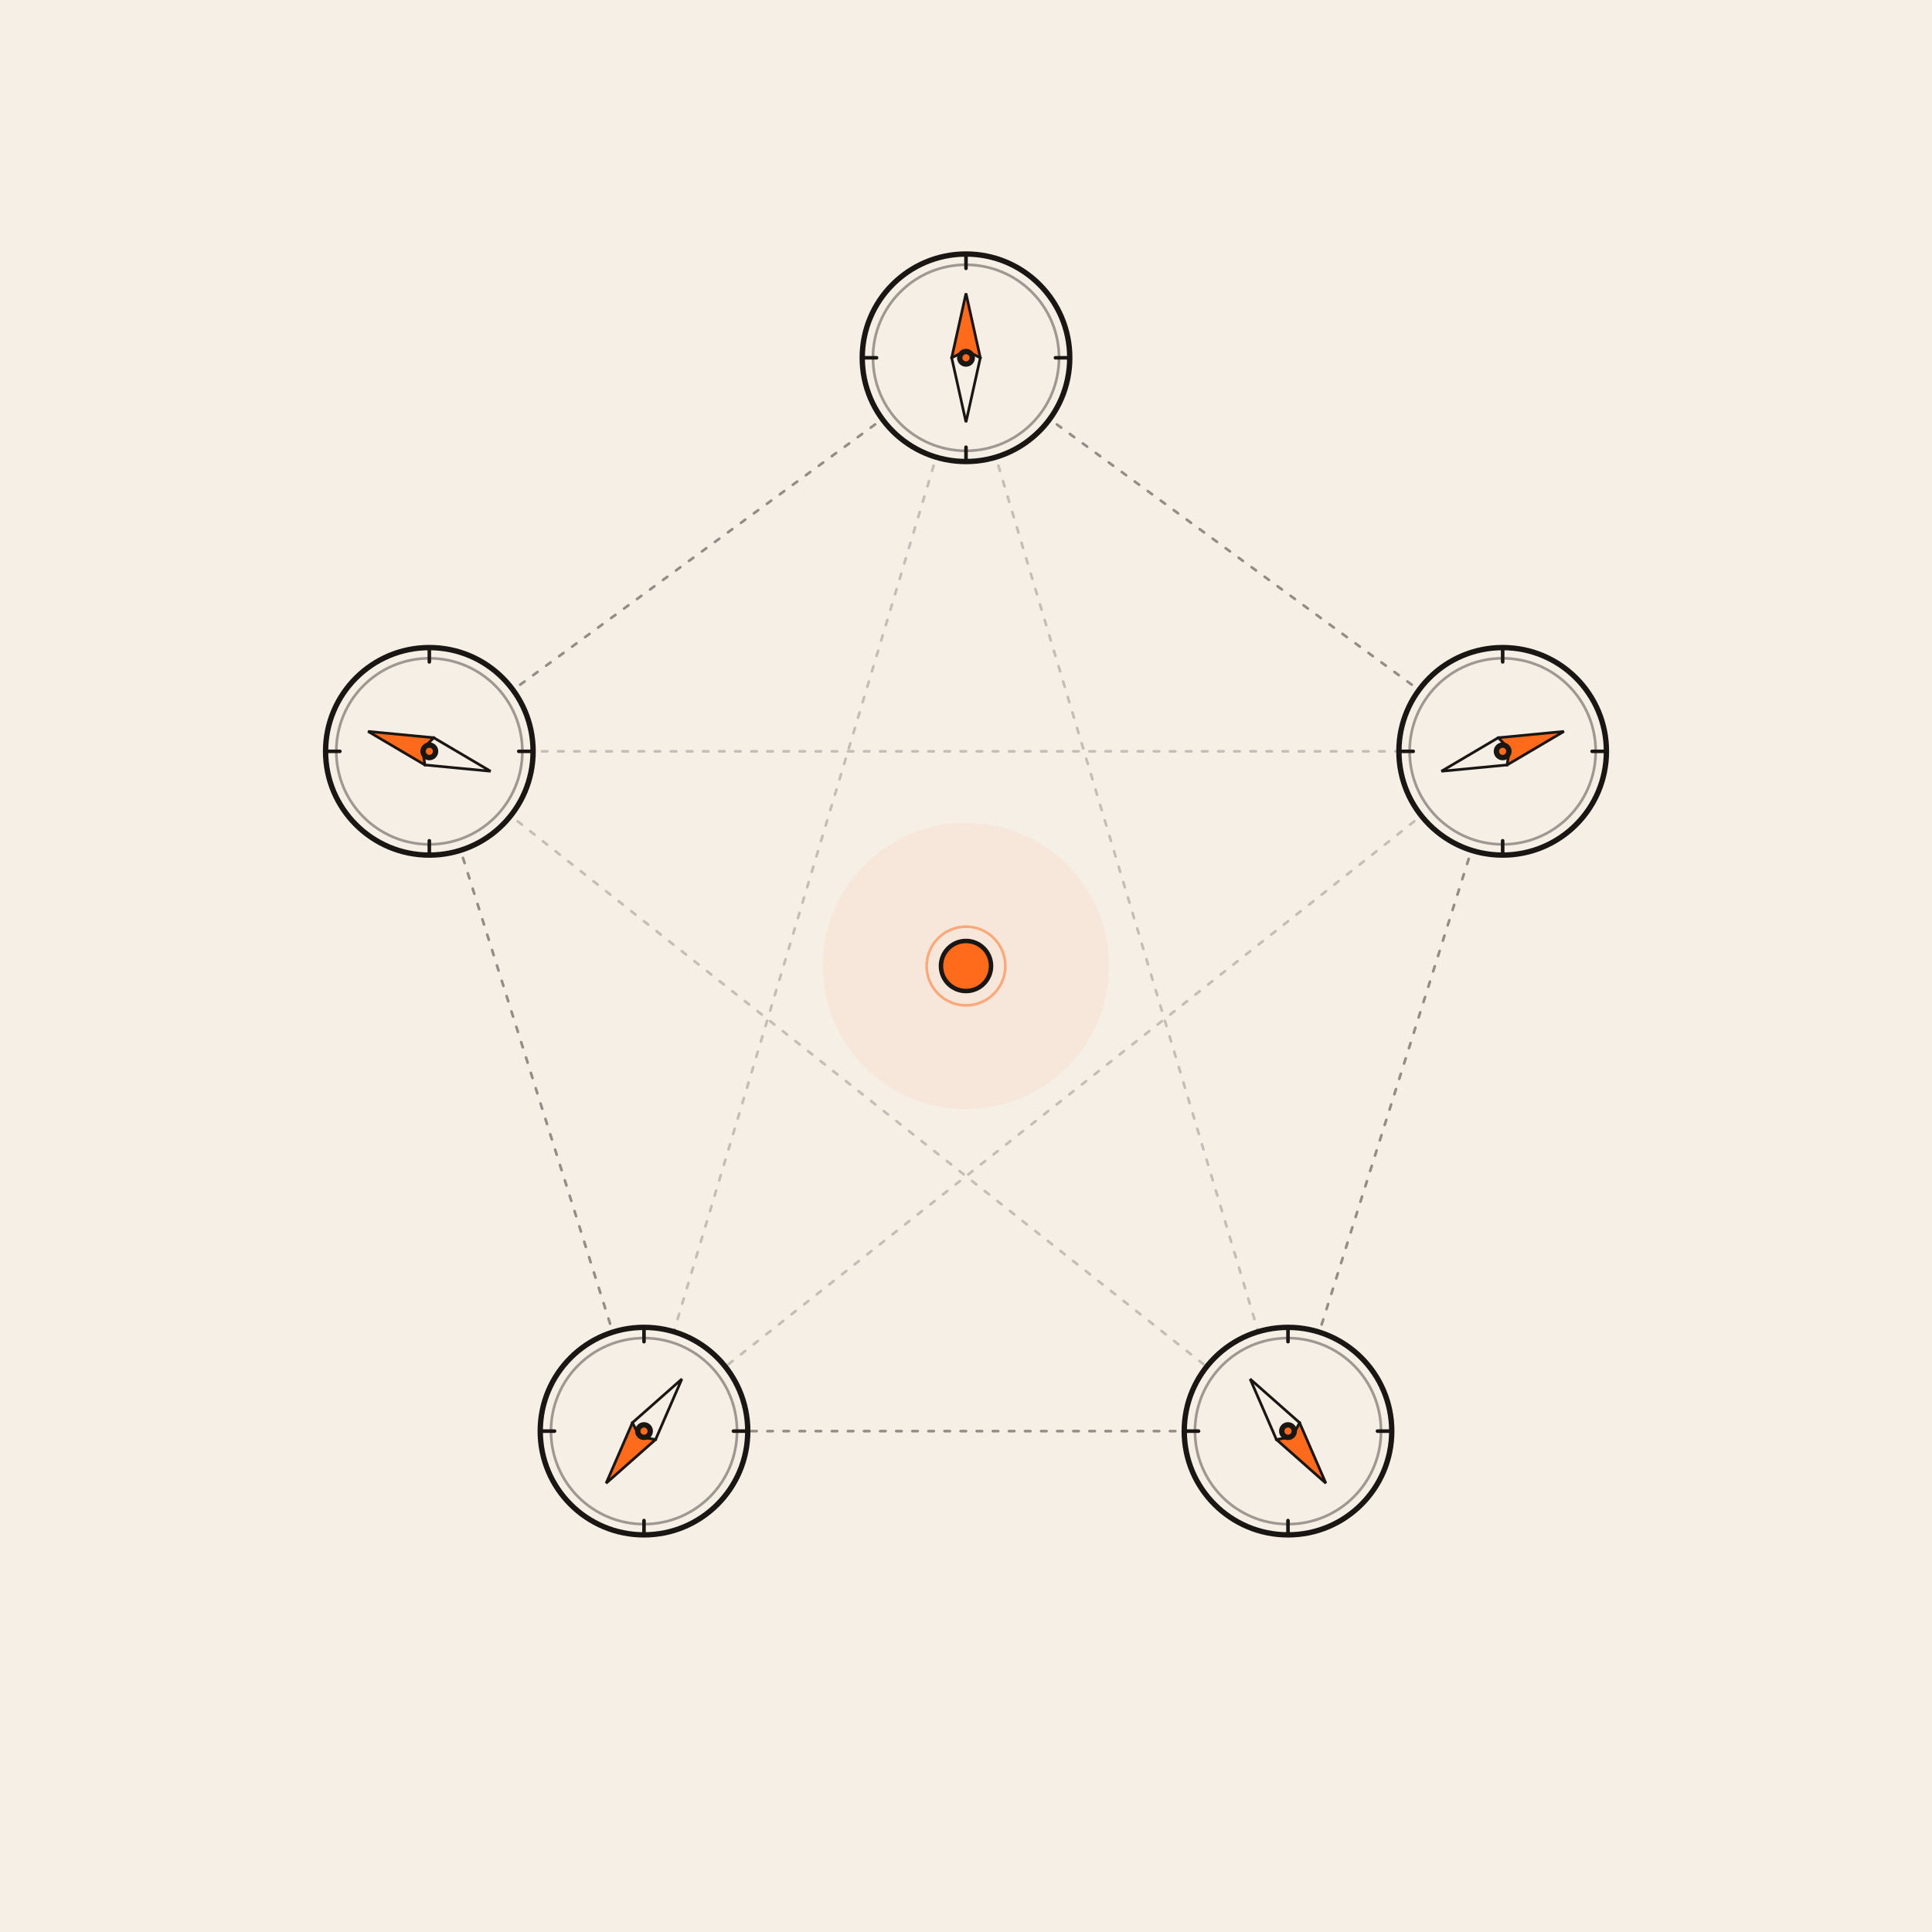
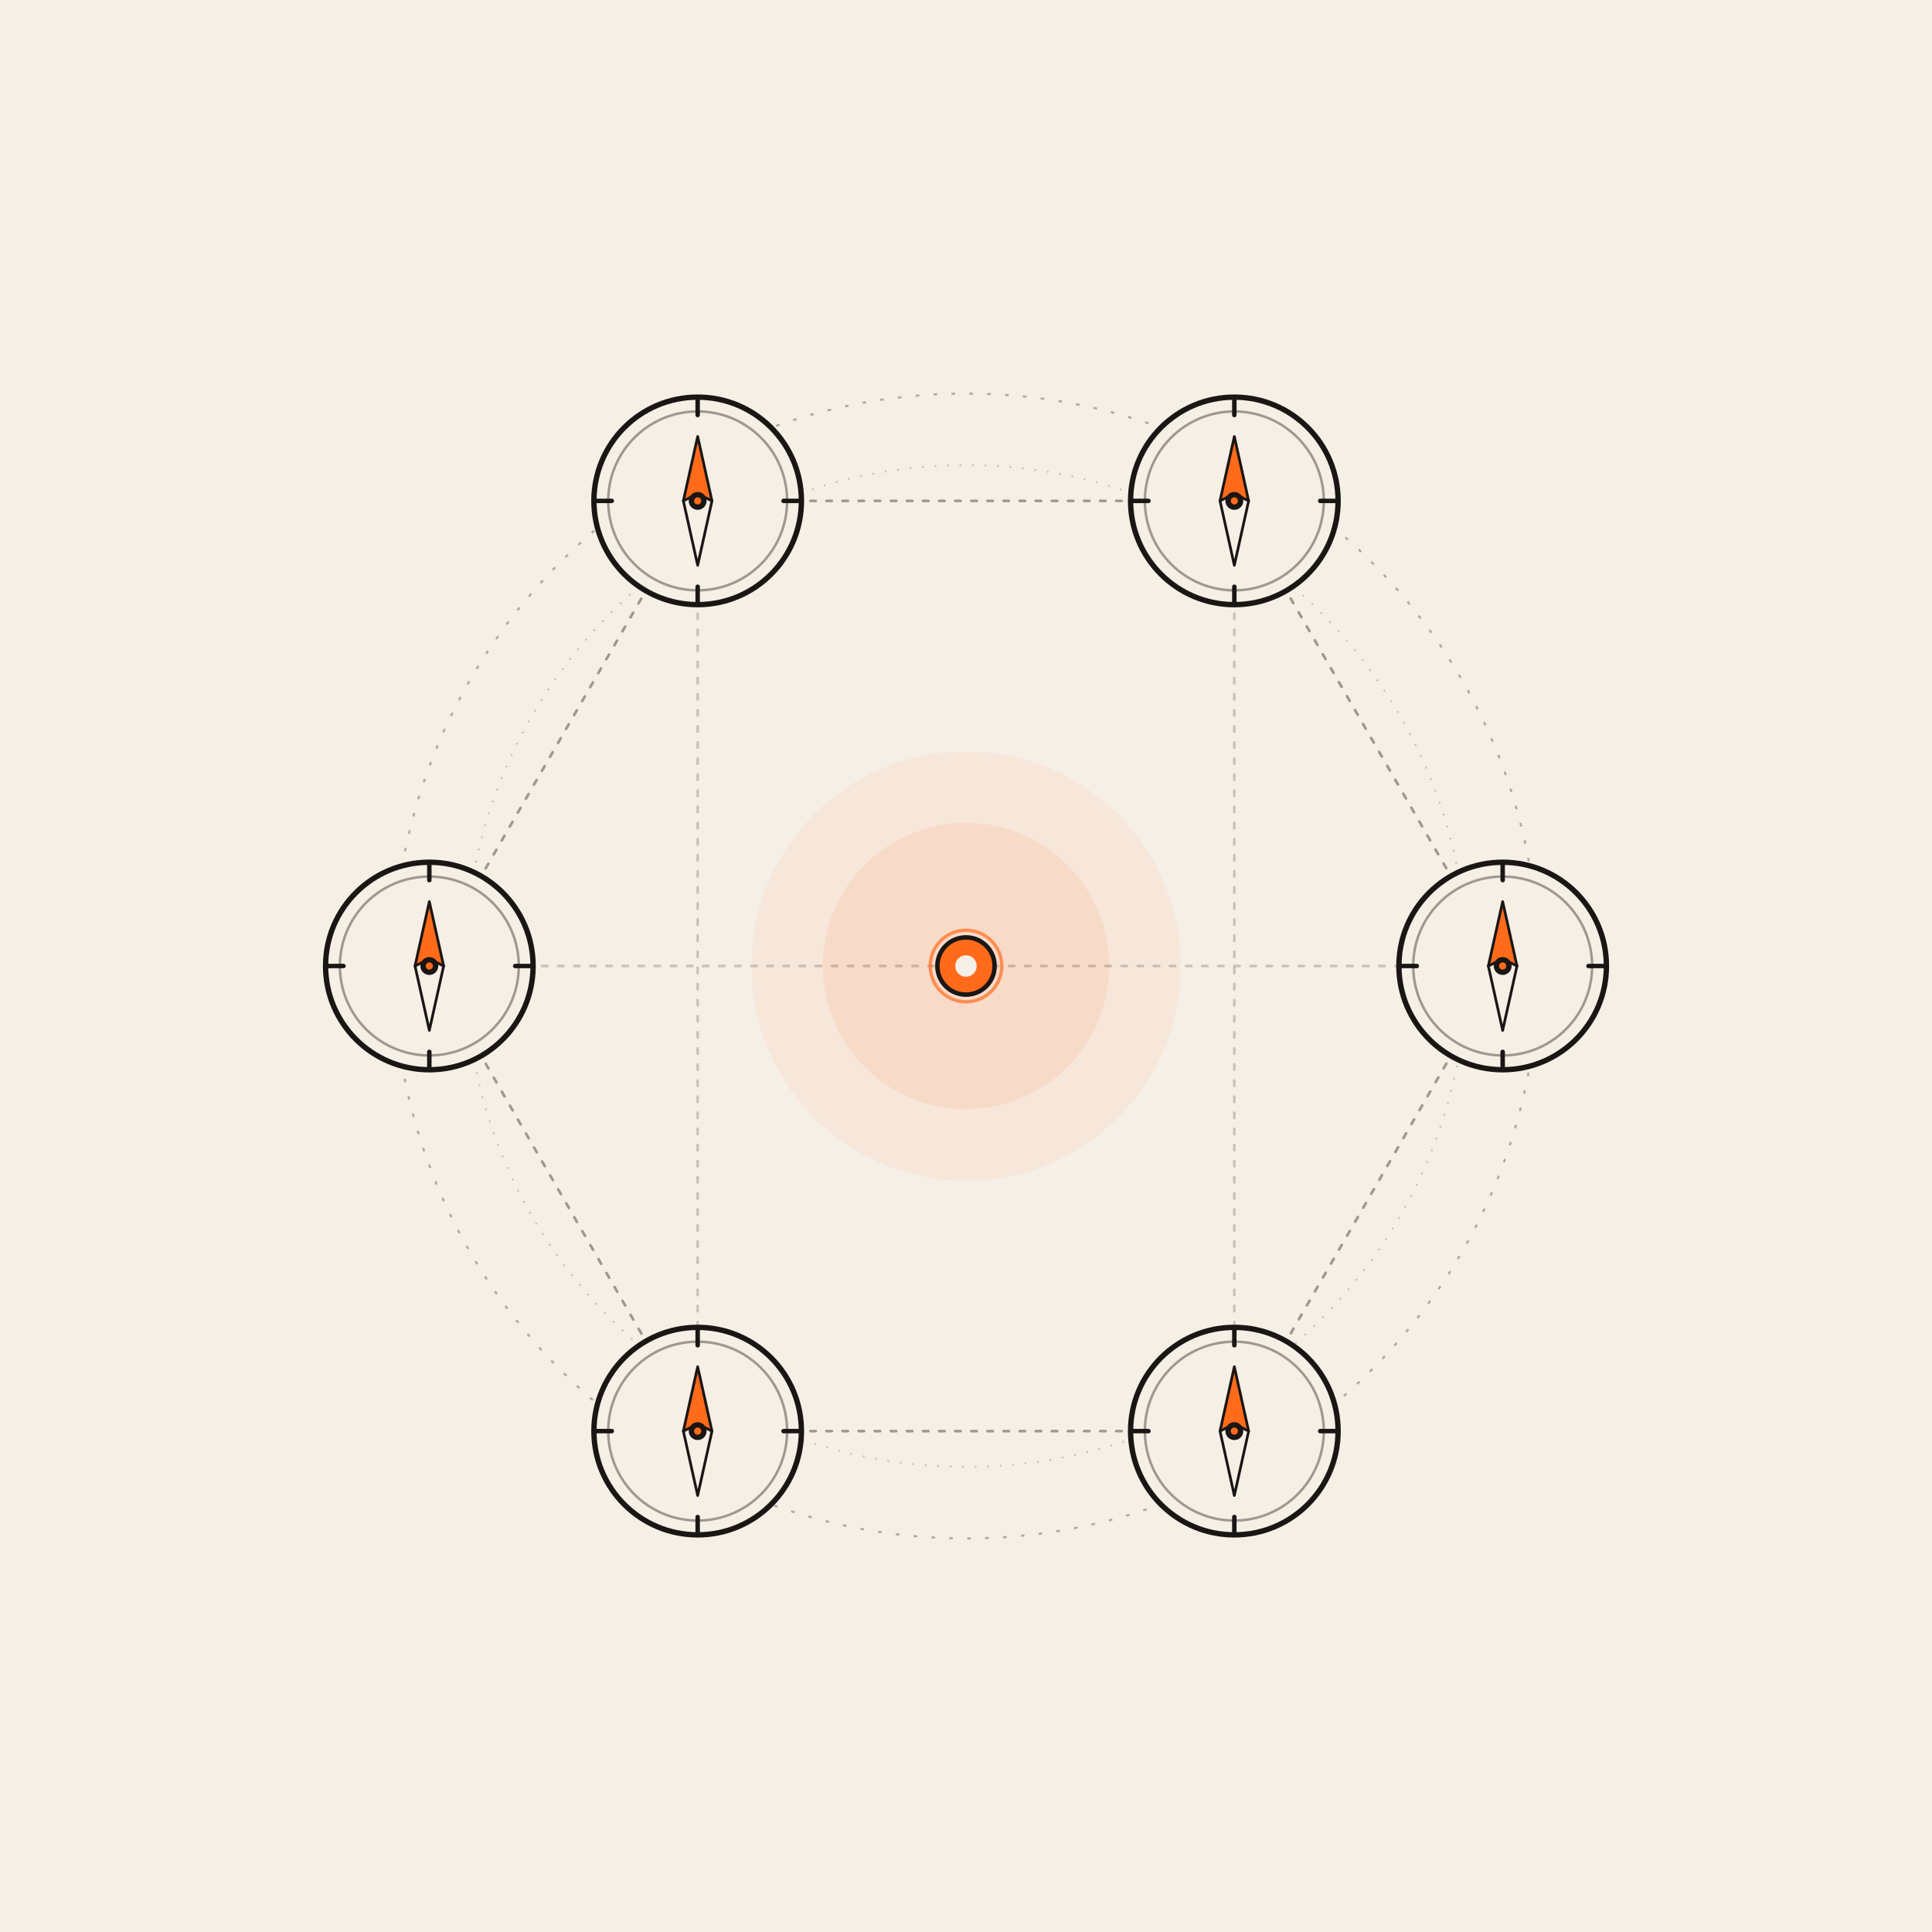
- <svg xmlns="http://www.w3.org/2000/svg" viewBox="0 0 1080 1080" role="img" aria-label="Slide 21 — Pattern: five orange compasses arranged in a circle">
+ <svg xmlns="http://www.w3.org/2000/svg" viewBox="0 0 1080 1080" role="img" aria-label="Slide 22 — Pattern: six orange compasses arranged in a hexagon with rotation and counter-rotation">
  <rect width="1080" height="1080" fill="#F5EFE6" />
  <g transform="translate(540 540)">
-     <circle cx="0" cy="0" r="80" fill="#FF6B1A" opacity="0.06">
-       <animate attributeName="opacity" values="0.04;0.12;0.04" dur="4s" repeatCount="indefinite" />
+     <circle cx="0" cy="0" r="120" fill="#FF6B1A" opacity="0.06">
+       <animate attributeName="r" values="100;140;100" dur="4s" repeatCount="indefinite" calcMode="spline" keyTimes="0;0.5;1" keySplines="0.42 0 0.58 1;0.42 0 0.58 1" />
+       <animate attributeName="opacity" values="0.04;0.10;0.04" dur="4s" repeatCount="indefinite" calcMode="spline" keyTimes="0;0.5;1" keySplines="0.42 0 0.58 1;0.42 0 0.58 1" />
+     </circle>
+     <circle cx="0" cy="0" r="80" fill="#FF6B1A" opacity="0.10">
+       <animate attributeName="r" values="60;100;60" dur="4s" repeatCount="indefinite" calcMode="spline" keyTimes="0;0.5;1" keySplines="0.42 0 0.58 1;0.42 0 0.58 1" />
+       <animate attributeName="opacity" values="0.08;0.18;0.08" dur="4s" repeatCount="indefinite" calcMode="spline" keyTimes="0;0.5;1" keySplines="0.42 0 0.58 1;0.42 0 0.58 1" />
    </circle>
  </g>
-   <g stroke="#1A1614" stroke-width="1.5" stroke-linecap="round" stroke-dasharray="3,6" opacity="0.45">
-     <line x1="540" y1="200" x2="840" y2="420" />
-     <line x1="840" y1="420" x2="720" y2="800" />
-     <line x1="720" y1="800" x2="360" y2="800" />
-     <line x1="360" y1="800" x2="240" y2="420" />
-     <line x1="240" y1="420" x2="540" y2="200" />
-     <line x1="540" y1="200" x2="720" y2="800" opacity="0.5" />
-     <line x1="540" y1="200" x2="360" y2="800" opacity="0.5" />
-     <line x1="240" y1="420" x2="720" y2="800" opacity="0.5" />
-     <line x1="840" y1="420" x2="360" y2="800" opacity="0.5" />
-     <line x1="240" y1="420" x2="840" y2="420" opacity="0.5" />
+   <circle cx="540" cy="540" r="320" fill="none" stroke="#1A1614" stroke-width="1.2" stroke-dasharray="2,8" opacity="0.32" />
+   <circle cx="540" cy="540" r="280" fill="none" stroke="#1A1614" stroke-width="1" stroke-dasharray="1,6" opacity="0.22" />
+   <g stroke="#1A1614" stroke-width="1.5" stroke-linecap="round" stroke-dasharray="3,6" opacity="0.4">
+     <line x1="690" y1="280" x2="840" y2="540" />
+     <line x1="840" y1="540" x2="690" y2="800" />
+     <line x1="690" y1="800" x2="390" y2="800" />
+     <line x1="390" y1="800" x2="240" y2="540" />
+     <line x1="240" y1="540" x2="390" y2="280" />
+     <line x1="390" y1="280" x2="690" y2="280" />
+     <line x1="690" y1="280" x2="690" y2="800" opacity="0.5" />
+     <line x1="240" y1="540" x2="840" y2="540" opacity="0.5" />
+     <line x1="390" y1="280" x2="390" y2="800" opacity="0.5" />
  </g>
-   <g>
-     <g transform="translate(540 200)">
-       <circle cx="0" cy="0" r="58" fill="#F5EFE6" stroke="#1A1614" stroke-width="3" />
-       <circle cx="0" cy="0" r="52" fill="none" stroke="#1A1614" stroke-width="1.5" opacity="0.4" />
-       <g stroke="#1A1614" stroke-width="2" stroke-linecap="round">
-         <line x1="0" y1="-58" x2="0" y2="-50" />
-         <line x1="58" y1="0" x2="50" y2="0" />
-         <line x1="0" y1="58" x2="0" y2="50" />
-         <line x1="-58" y1="0" x2="-50" y2="0" />
+   <g transform="translate(540 540)">
+     <g>
+       <animateTransform attributeName="transform" type="rotate" from="0" to="360" dur="60s" repeatCount="indefinite" />
+       <g transform="translate(150 -260)">
+         <g>
+           <animateTransform attributeName="transform" type="rotate" from="0" to="-360" dur="60s" repeatCount="indefinite" />
+           <circle cx="0" cy="0" r="58" fill="#F5EFE6" stroke="#1A1614" stroke-width="3" />
+           <circle cx="0" cy="0" r="50" fill="none" stroke="#1A1614" stroke-width="1.4" opacity="0.4" />
+           <g stroke="#1A1614" stroke-width="2.5" stroke-linecap="round">
+             <line x1="0" y1="-58" x2="0" y2="-48" />
+             <line x1="58" y1="0" x2="48" y2="0" />
+             <line x1="0" y1="58" x2="0" y2="48" />
+             <line x1="-58" y1="0" x2="-48" y2="0" />
+           </g>
+           <polygon points="0,-36 8,0 0,4 -8,0" fill="#FF6B1A" stroke="#1A1614" stroke-width="1.5" stroke-linejoin="round" />
+           <polygon points="0,36 8,0 0,-4 -8,0" fill="#F5EFE6" stroke="#1A1614" stroke-width="1.5" stroke-linejoin="round" />
+           <circle cx="0" cy="0" r="5" fill="#1A1614" />
+           <circle cx="0" cy="0" r="2" fill="#FF6B1A">
+             <animate attributeName="r" values="1.5;3.5;1.5" dur="2.2s" repeatCount="indefinite" calcMode="spline" keyTimes="0;0.5;1" keySplines="0.42 0 0.58 1;0.42 0 0.58 1" />
+           </circle>
+         </g>
      </g>
-       <polygon points="0,-36 8,0 0,4 -8,0" fill="#FF6B1A" stroke="#1A1614" stroke-width="1.5" />
-       <polygon points="0,36 8,0 0,-4 -8,0" fill="#F5EFE6" stroke="#1A1614" stroke-width="1.5" />
-       <circle cx="0" cy="0" r="5" fill="#1A1614" />
-       <circle cx="0" cy="0" r="2" fill="#FF6B1A">
-         <animate attributeName="r" values="1.5;3.5;1.5" dur="2.2s" repeatCount="indefinite" />
-       </circle>
-     </g>
-     <g transform="translate(840 420)">
-       <circle cx="0" cy="0" r="58" fill="#F5EFE6" stroke="#1A1614" stroke-width="3" />
-       <circle cx="0" cy="0" r="52" fill="none" stroke="#1A1614" stroke-width="1.5" opacity="0.4" />
-       <g stroke="#1A1614" stroke-width="2" stroke-linecap="round">
-         <line x1="0" y1="-58" x2="0" y2="-50" />
-         <line x1="58" y1="0" x2="50" y2="0" />
-         <line x1="0" y1="58" x2="0" y2="50" />
-         <line x1="-58" y1="0" x2="-50" y2="0" />
+       <g transform="translate(300 0)">
+         <g>
+           <animateTransform attributeName="transform" type="rotate" from="0" to="-360" dur="60s" repeatCount="indefinite" />
+           <circle cx="0" cy="0" r="58" fill="#F5EFE6" stroke="#1A1614" stroke-width="3" />
+           <circle cx="0" cy="0" r="50" fill="none" stroke="#1A1614" stroke-width="1.4" opacity="0.4" />
+           <g stroke="#1A1614" stroke-width="2.5" stroke-linecap="round">
+             <line x1="0" y1="-58" x2="0" y2="-48" />
+             <line x1="58" y1="0" x2="48" y2="0" />
+             <line x1="0" y1="58" x2="0" y2="48" />
+             <line x1="-58" y1="0" x2="-48" y2="0" />
+           </g>
+           <polygon points="0,-36 8,0 0,4 -8,0" fill="#FF6B1A" stroke="#1A1614" stroke-width="1.5" stroke-linejoin="round" />
+           <polygon points="0,36 8,0 0,-4 -8,0" fill="#F5EFE6" stroke="#1A1614" stroke-width="1.5" stroke-linejoin="round" />
+           <circle cx="0" cy="0" r="5" fill="#1A1614" />
+           <circle cx="0" cy="0" r="2" fill="#FF6B1A">
+             <animate attributeName="r" values="1.5;3.5;1.5" dur="2.5s" repeatCount="indefinite" calcMode="spline" keyTimes="0;0.5;1" keySplines="0.42 0 0.58 1;0.42 0 0.58 1" />
+           </circle>
+         </g>
      </g>
-       <polygon points="0,-36 8,0 0,4 -8,0" fill="#FF6B1A" stroke="#1A1614" stroke-width="1.5" transform="rotate(72)" />
-       <polygon points="0,36 8,0 0,-4 -8,0" fill="#F5EFE6" stroke="#1A1614" stroke-width="1.5" transform="rotate(72)" />
-       <circle cx="0" cy="0" r="5" fill="#1A1614" />
-       <circle cx="0" cy="0" r="2" fill="#FF6B1A">
-         <animate attributeName="r" values="1.5;3.5;1.5" dur="2.6s" repeatCount="indefinite" />
-       </circle>
-     </g>
-     <g transform="translate(720 800)">
-       <circle cx="0" cy="0" r="58" fill="#F5EFE6" stroke="#1A1614" stroke-width="3" />
-       <circle cx="0" cy="0" r="52" fill="none" stroke="#1A1614" stroke-width="1.5" opacity="0.4" />
-       <g stroke="#1A1614" stroke-width="2" stroke-linecap="round">
-         <line x1="0" y1="-58" x2="0" y2="-50" />
-         <line x1="58" y1="0" x2="50" y2="0" />
-         <line x1="0" y1="58" x2="0" y2="50" />
-         <line x1="-58" y1="0" x2="-50" y2="0" />
+       <g transform="translate(150 260)">
+         <g>
+           <animateTransform attributeName="transform" type="rotate" from="0" to="-360" dur="60s" repeatCount="indefinite" />
+           <circle cx="0" cy="0" r="58" fill="#F5EFE6" stroke="#1A1614" stroke-width="3" />
+           <circle cx="0" cy="0" r="50" fill="none" stroke="#1A1614" stroke-width="1.4" opacity="0.4" />
+           <g stroke="#1A1614" stroke-width="2.5" stroke-linecap="round">
+             <line x1="0" y1="-58" x2="0" y2="-48" />
+             <line x1="58" y1="0" x2="48" y2="0" />
+             <line x1="0" y1="58" x2="0" y2="48" />
+             <line x1="-58" y1="0" x2="-48" y2="0" />
+           </g>
+           <polygon points="0,-36 8,0 0,4 -8,0" fill="#FF6B1A" stroke="#1A1614" stroke-width="1.5" stroke-linejoin="round" />
+           <polygon points="0,36 8,0 0,-4 -8,0" fill="#F5EFE6" stroke="#1A1614" stroke-width="1.5" stroke-linejoin="round" />
+           <circle cx="0" cy="0" r="5" fill="#1A1614" />
+           <circle cx="0" cy="0" r="2" fill="#FF6B1A">
+             <animate attributeName="r" values="1.5;3.5;1.5" dur="2.4s" repeatCount="indefinite" calcMode="spline" keyTimes="0;0.5;1" keySplines="0.42 0 0.58 1;0.42 0 0.58 1" />
+           </circle>
+         </g>
      </g>
-       <polygon points="0,-36 8,0 0,4 -8,0" fill="#FF6B1A" stroke="#1A1614" stroke-width="1.5" transform="rotate(144)" />
-       <polygon points="0,36 8,0 0,-4 -8,0" fill="#F5EFE6" stroke="#1A1614" stroke-width="1.5" transform="rotate(144)" />
-       <circle cx="0" cy="0" r="5" fill="#1A1614" />
-       <circle cx="0" cy="0" r="2" fill="#FF6B1A">
-         <animate attributeName="r" values="1.5;3.5;1.5" dur="2.4s" repeatCount="indefinite" />
-       </circle>
-     </g>
-     <g transform="translate(360 800)">
-       <circle cx="0" cy="0" r="58" fill="#F5EFE6" stroke="#1A1614" stroke-width="3" />
-       <circle cx="0" cy="0" r="52" fill="none" stroke="#1A1614" stroke-width="1.5" opacity="0.4" />
-       <g stroke="#1A1614" stroke-width="2" stroke-linecap="round">
-         <line x1="0" y1="-58" x2="0" y2="-50" />
-         <line x1="58" y1="0" x2="50" y2="0" />
-         <line x1="0" y1="58" x2="0" y2="50" />
-         <line x1="-58" y1="0" x2="-50" y2="0" />
+       <g transform="translate(-150 260)">
+         <g>
+           <animateTransform attributeName="transform" type="rotate" from="0" to="-360" dur="60s" repeatCount="indefinite" />
+           <circle cx="0" cy="0" r="58" fill="#F5EFE6" stroke="#1A1614" stroke-width="3" />
+           <circle cx="0" cy="0" r="50" fill="none" stroke="#1A1614" stroke-width="1.4" opacity="0.4" />
+           <g stroke="#1A1614" stroke-width="2.5" stroke-linecap="round">
+             <line x1="0" y1="-58" x2="0" y2="-48" />
+             <line x1="58" y1="0" x2="48" y2="0" />
+             <line x1="0" y1="58" x2="0" y2="48" />
+             <line x1="-58" y1="0" x2="-48" y2="0" />
+           </g>
+           <polygon points="0,-36 8,0 0,4 -8,0" fill="#FF6B1A" stroke="#1A1614" stroke-width="1.5" stroke-linejoin="round" />
+           <polygon points="0,36 8,0 0,-4 -8,0" fill="#F5EFE6" stroke="#1A1614" stroke-width="1.5" stroke-linejoin="round" />
+           <circle cx="0" cy="0" r="5" fill="#1A1614" />
+           <circle cx="0" cy="0" r="2" fill="#FF6B1A">
+             <animate attributeName="r" values="1.5;3.5;1.5" dur="2.7s" repeatCount="indefinite" calcMode="spline" keyTimes="0;0.5;1" keySplines="0.42 0 0.58 1;0.42 0 0.58 1" />
+           </circle>
+         </g>
      </g>
-       <polygon points="0,-36 8,0 0,4 -8,0" fill="#FF6B1A" stroke="#1A1614" stroke-width="1.5" transform="rotate(216)" />
-       <polygon points="0,36 8,0 0,-4 -8,0" fill="#F5EFE6" stroke="#1A1614" stroke-width="1.5" transform="rotate(216)" />
-       <circle cx="0" cy="0" r="5" fill="#1A1614" />
-       <circle cx="0" cy="0" r="2" fill="#FF6B1A">
-         <animate attributeName="r" values="1.5;3.5;1.5" dur="2.8s" repeatCount="indefinite" />
-       </circle>
-     </g>
-     <g transform="translate(240 420)">
-       <circle cx="0" cy="0" r="58" fill="#F5EFE6" stroke="#1A1614" stroke-width="3" />
-       <circle cx="0" cy="0" r="52" fill="none" stroke="#1A1614" stroke-width="1.5" opacity="0.4" />
-       <g stroke="#1A1614" stroke-width="2" stroke-linecap="round">
-         <line x1="0" y1="-58" x2="0" y2="-50" />
-         <line x1="58" y1="0" x2="50" y2="0" />
-         <line x1="0" y1="58" x2="0" y2="50" />
-         <line x1="-58" y1="0" x2="-50" y2="0" />
+       <g transform="translate(-300 0)">
+         <g>
+           <animateTransform attributeName="transform" type="rotate" from="0" to="-360" dur="60s" repeatCount="indefinite" />
+           <circle cx="0" cy="0" r="58" fill="#F5EFE6" stroke="#1A1614" stroke-width="3" />
+           <circle cx="0" cy="0" r="50" fill="none" stroke="#1A1614" stroke-width="1.4" opacity="0.4" />
+           <g stroke="#1A1614" stroke-width="2.5" stroke-linecap="round">
+             <line x1="0" y1="-58" x2="0" y2="-48" />
+             <line x1="58" y1="0" x2="48" y2="0" />
+             <line x1="0" y1="58" x2="0" y2="48" />
+             <line x1="-58" y1="0" x2="-48" y2="0" />
+           </g>
+           <polygon points="0,-36 8,0 0,4 -8,0" fill="#FF6B1A" stroke="#1A1614" stroke-width="1.5" stroke-linejoin="round" />
+           <polygon points="0,36 8,0 0,-4 -8,0" fill="#F5EFE6" stroke="#1A1614" stroke-width="1.5" stroke-linejoin="round" />
+           <circle cx="0" cy="0" r="5" fill="#1A1614" />
+           <circle cx="0" cy="0" r="2" fill="#FF6B1A">
+             <animate attributeName="r" values="1.5;3.5;1.5" dur="2.3s" repeatCount="indefinite" calcMode="spline" keyTimes="0;0.5;1" keySplines="0.42 0 0.58 1;0.42 0 0.58 1" />
+           </circle>
+         </g>
      </g>
-       <polygon points="0,-36 8,0 0,4 -8,0" fill="#FF6B1A" stroke="#1A1614" stroke-width="1.5" transform="rotate(288)" />
-       <polygon points="0,36 8,0 0,-4 -8,0" fill="#F5EFE6" stroke="#1A1614" stroke-width="1.5" transform="rotate(288)" />
-       <circle cx="0" cy="0" r="5" fill="#1A1614" />
-       <circle cx="0" cy="0" r="2" fill="#FF6B1A">
-         <animate attributeName="r" values="1.5;3.5;1.5" dur="2.5s" repeatCount="indefinite" />
-       </circle>
+       <g transform="translate(-150 -260)">
+         <g>
+           <animateTransform attributeName="transform" type="rotate" from="0" to="-360" dur="60s" repeatCount="indefinite" />
+           <circle cx="0" cy="0" r="58" fill="#F5EFE6" stroke="#1A1614" stroke-width="3" />
+           <circle cx="0" cy="0" r="50" fill="none" stroke="#1A1614" stroke-width="1.4" opacity="0.4" />
+           <g stroke="#1A1614" stroke-width="2.5" stroke-linecap="round">
+             <line x1="0" y1="-58" x2="0" y2="-48" />
+             <line x1="58" y1="0" x2="48" y2="0" />
+             <line x1="0" y1="58" x2="0" y2="48" />
+             <line x1="-58" y1="0" x2="-48" y2="0" />
+           </g>
+           <polygon points="0,-36 8,0 0,4 -8,0" fill="#FF6B1A" stroke="#1A1614" stroke-width="1.5" stroke-linejoin="round" />
+           <polygon points="0,36 8,0 0,-4 -8,0" fill="#F5EFE6" stroke="#1A1614" stroke-width="1.5" stroke-linejoin="round" />
+           <circle cx="0" cy="0" r="5" fill="#1A1614" />
+           <circle cx="0" cy="0" r="2" fill="#FF6B1A">
+             <animate attributeName="r" values="1.5;3.5;1.5" dur="2.6s" repeatCount="indefinite" calcMode="spline" keyTimes="0;0.5;1" keySplines="0.42 0 0.58 1;0.42 0 0.58 1" />
+           </circle>
+         </g>
+       </g>
    </g>
  </g>
  <g transform="translate(540 540)">
-     <circle cx="0" cy="0" r="14" fill="#FF6B1A" stroke="#1A1614" stroke-width="2.5" />
-     <circle cx="0" cy="0" r="22" fill="none" stroke="#FF6B1A" stroke-width="1.5" opacity="0.5">
-       <animate attributeName="r" values="18;32;18" dur="3.2s" repeatCount="indefinite" />
-       <animate attributeName="opacity" values="0.6;0;0.6" dur="3.2s" repeatCount="indefinite" />
+     <circle cx="0" cy="0" r="16" fill="#FF6B1A" stroke="#1A1614" stroke-width="2.5" />
+     <circle cx="0" cy="0" r="6" fill="#F5EFE6" />
+     <circle cx="0" cy="0" r="20" fill="none" stroke="#FF6B1A" stroke-width="2" opacity="0.5">
+       <animate attributeName="r" values="16;48;16" dur="3.4s" repeatCount="indefinite" calcMode="spline" keyTimes="0;0.5;1" keySplines="0.25 0.1 0.25 1;0.42 0 0.58 1" />
+       <animate attributeName="opacity" values="0.7;0;0.7" dur="3.4s" repeatCount="indefinite" calcMode="spline" keyTimes="0;0.5;1" keySplines="0.25 0.1 0.25 1;0.42 0 0.58 1" />
+     </circle>
+     <circle cx="0" cy="0" r="20" fill="none" stroke="#FF6B1A" stroke-width="1.5" opacity="0.4">
+       <animate attributeName="r" values="16;38;16" dur="3.4s" begin="1.2s" repeatCount="indefinite" calcMode="spline" keyTimes="0;0.5;1" keySplines="0.25 0.1 0.25 1;0.42 0 0.58 1" />
+       <animate attributeName="opacity" values="0.5;0;0.5" dur="3.4s" begin="1.2s" repeatCount="indefinite" calcMode="spline" keyTimes="0;0.5;1" keySplines="0.25 0.1 0.25 1;0.42 0 0.58 1" />
    </circle>
  </g>
</svg>
